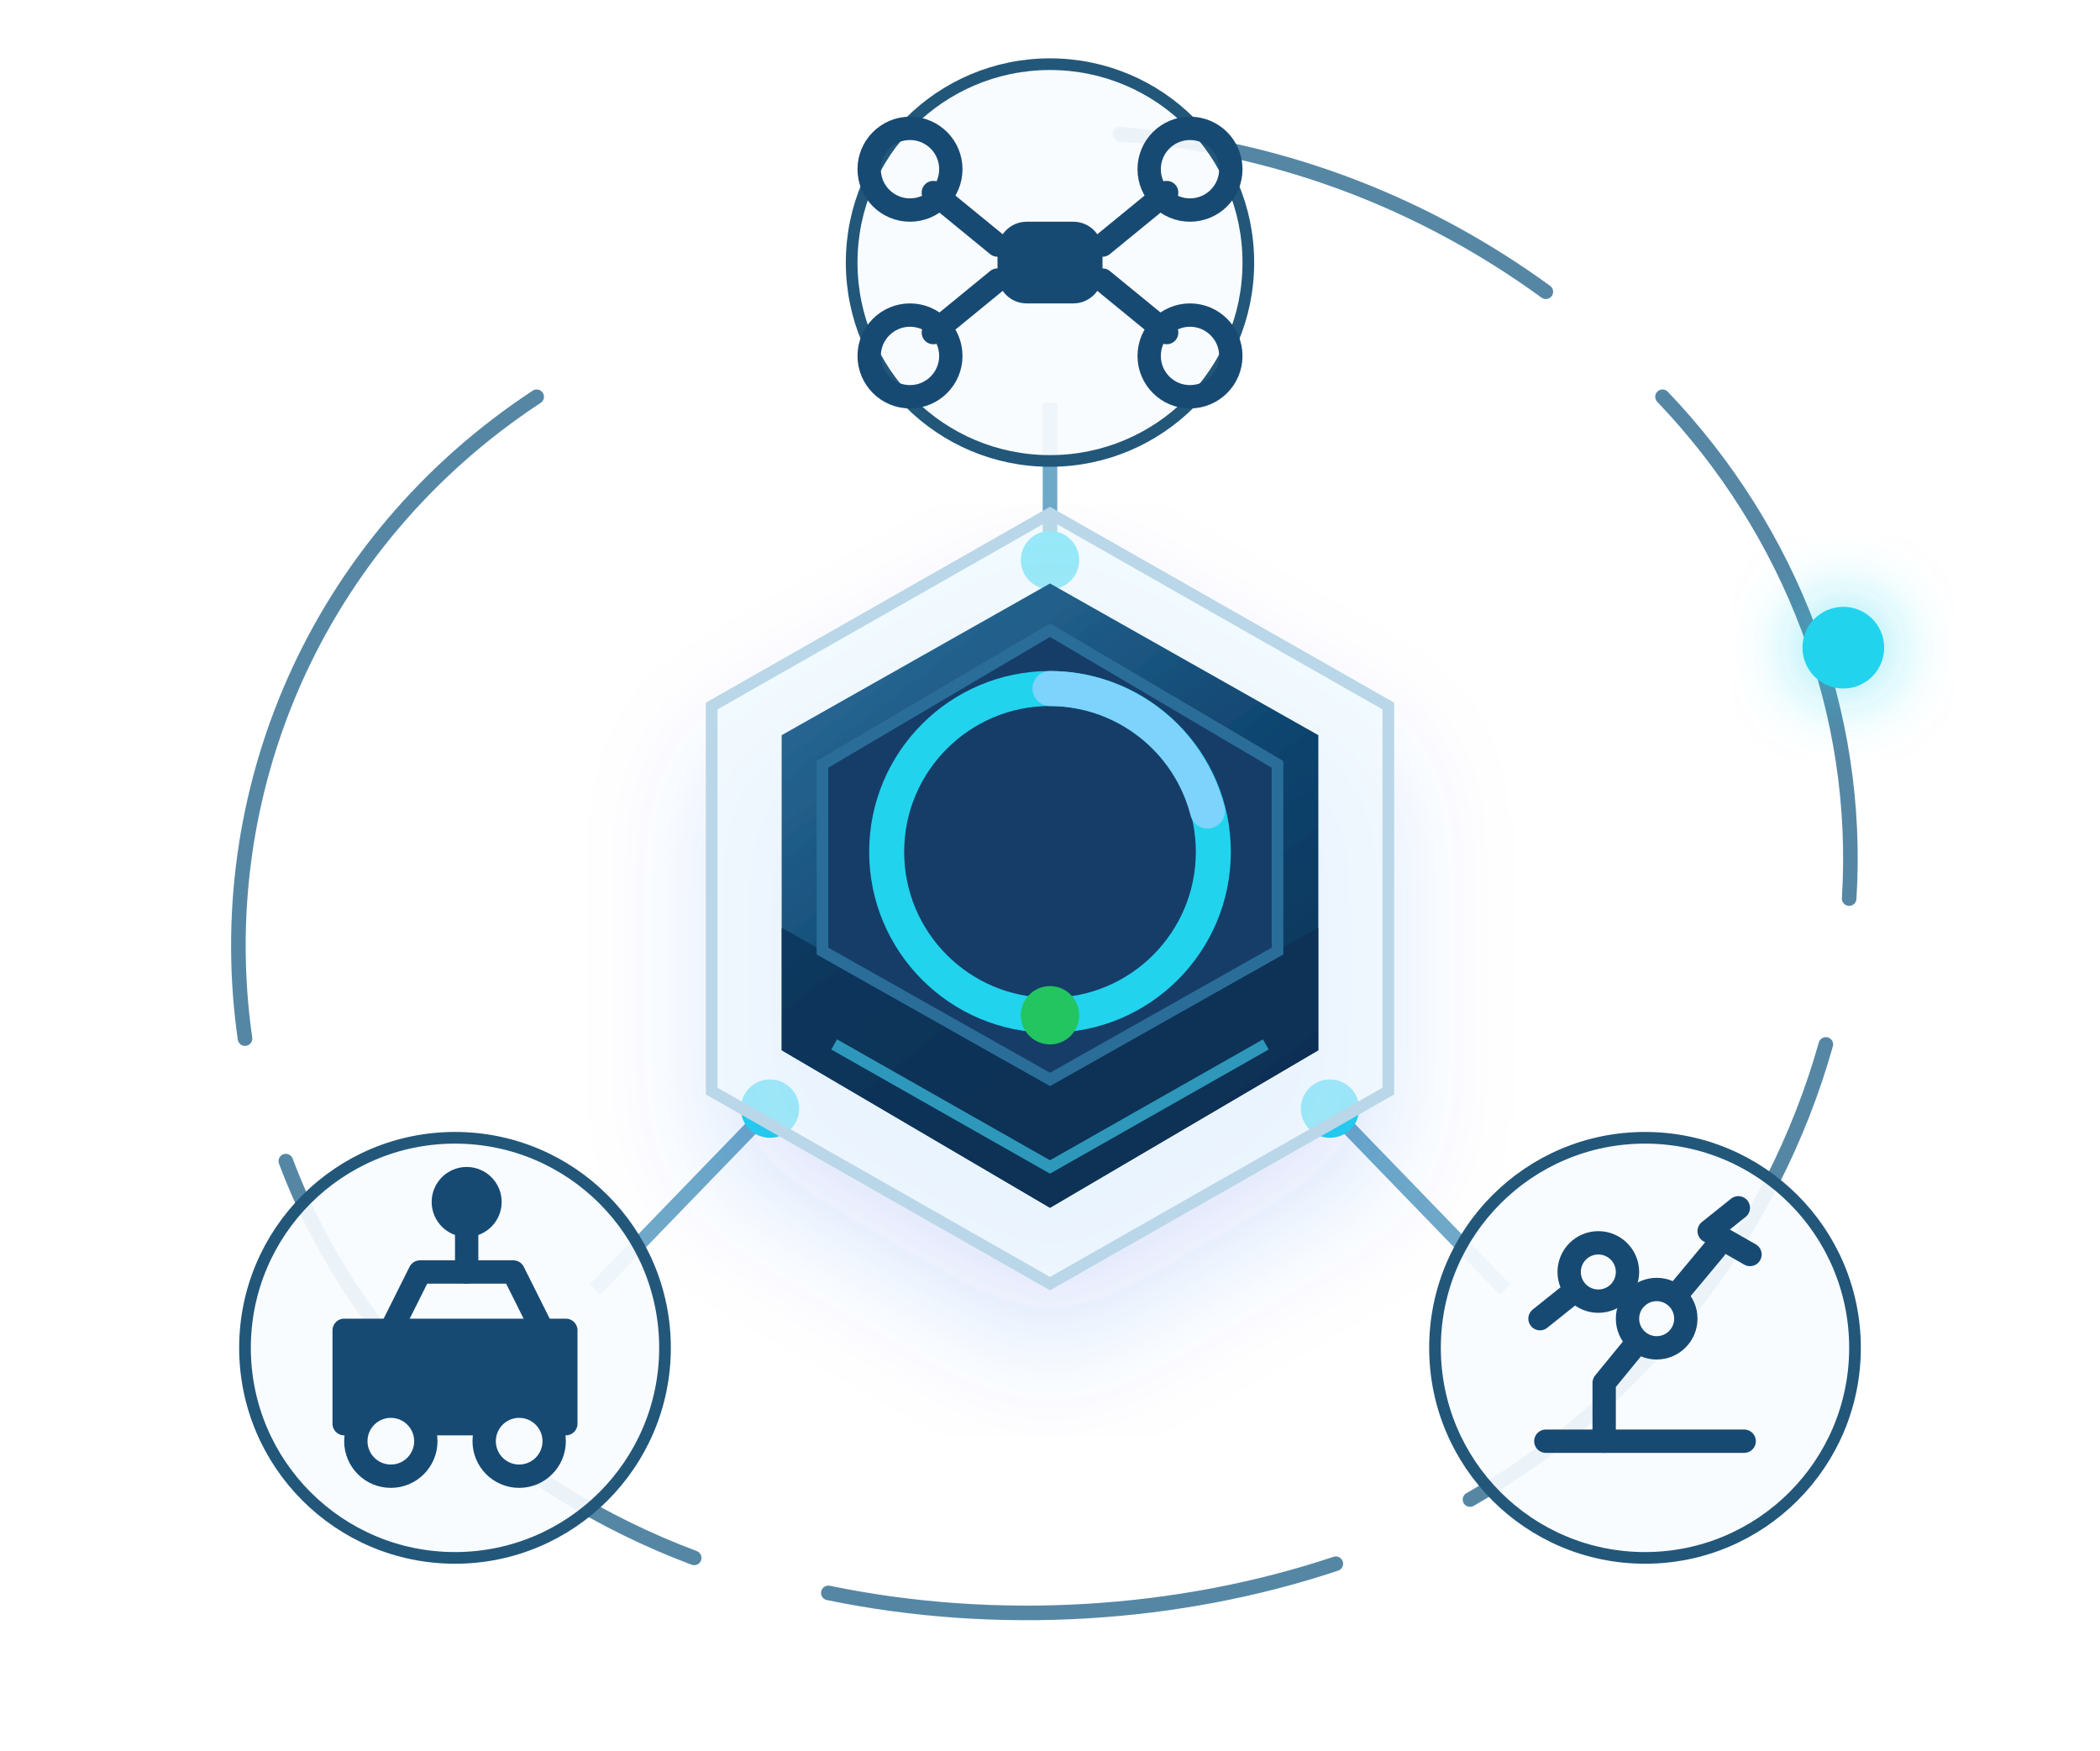
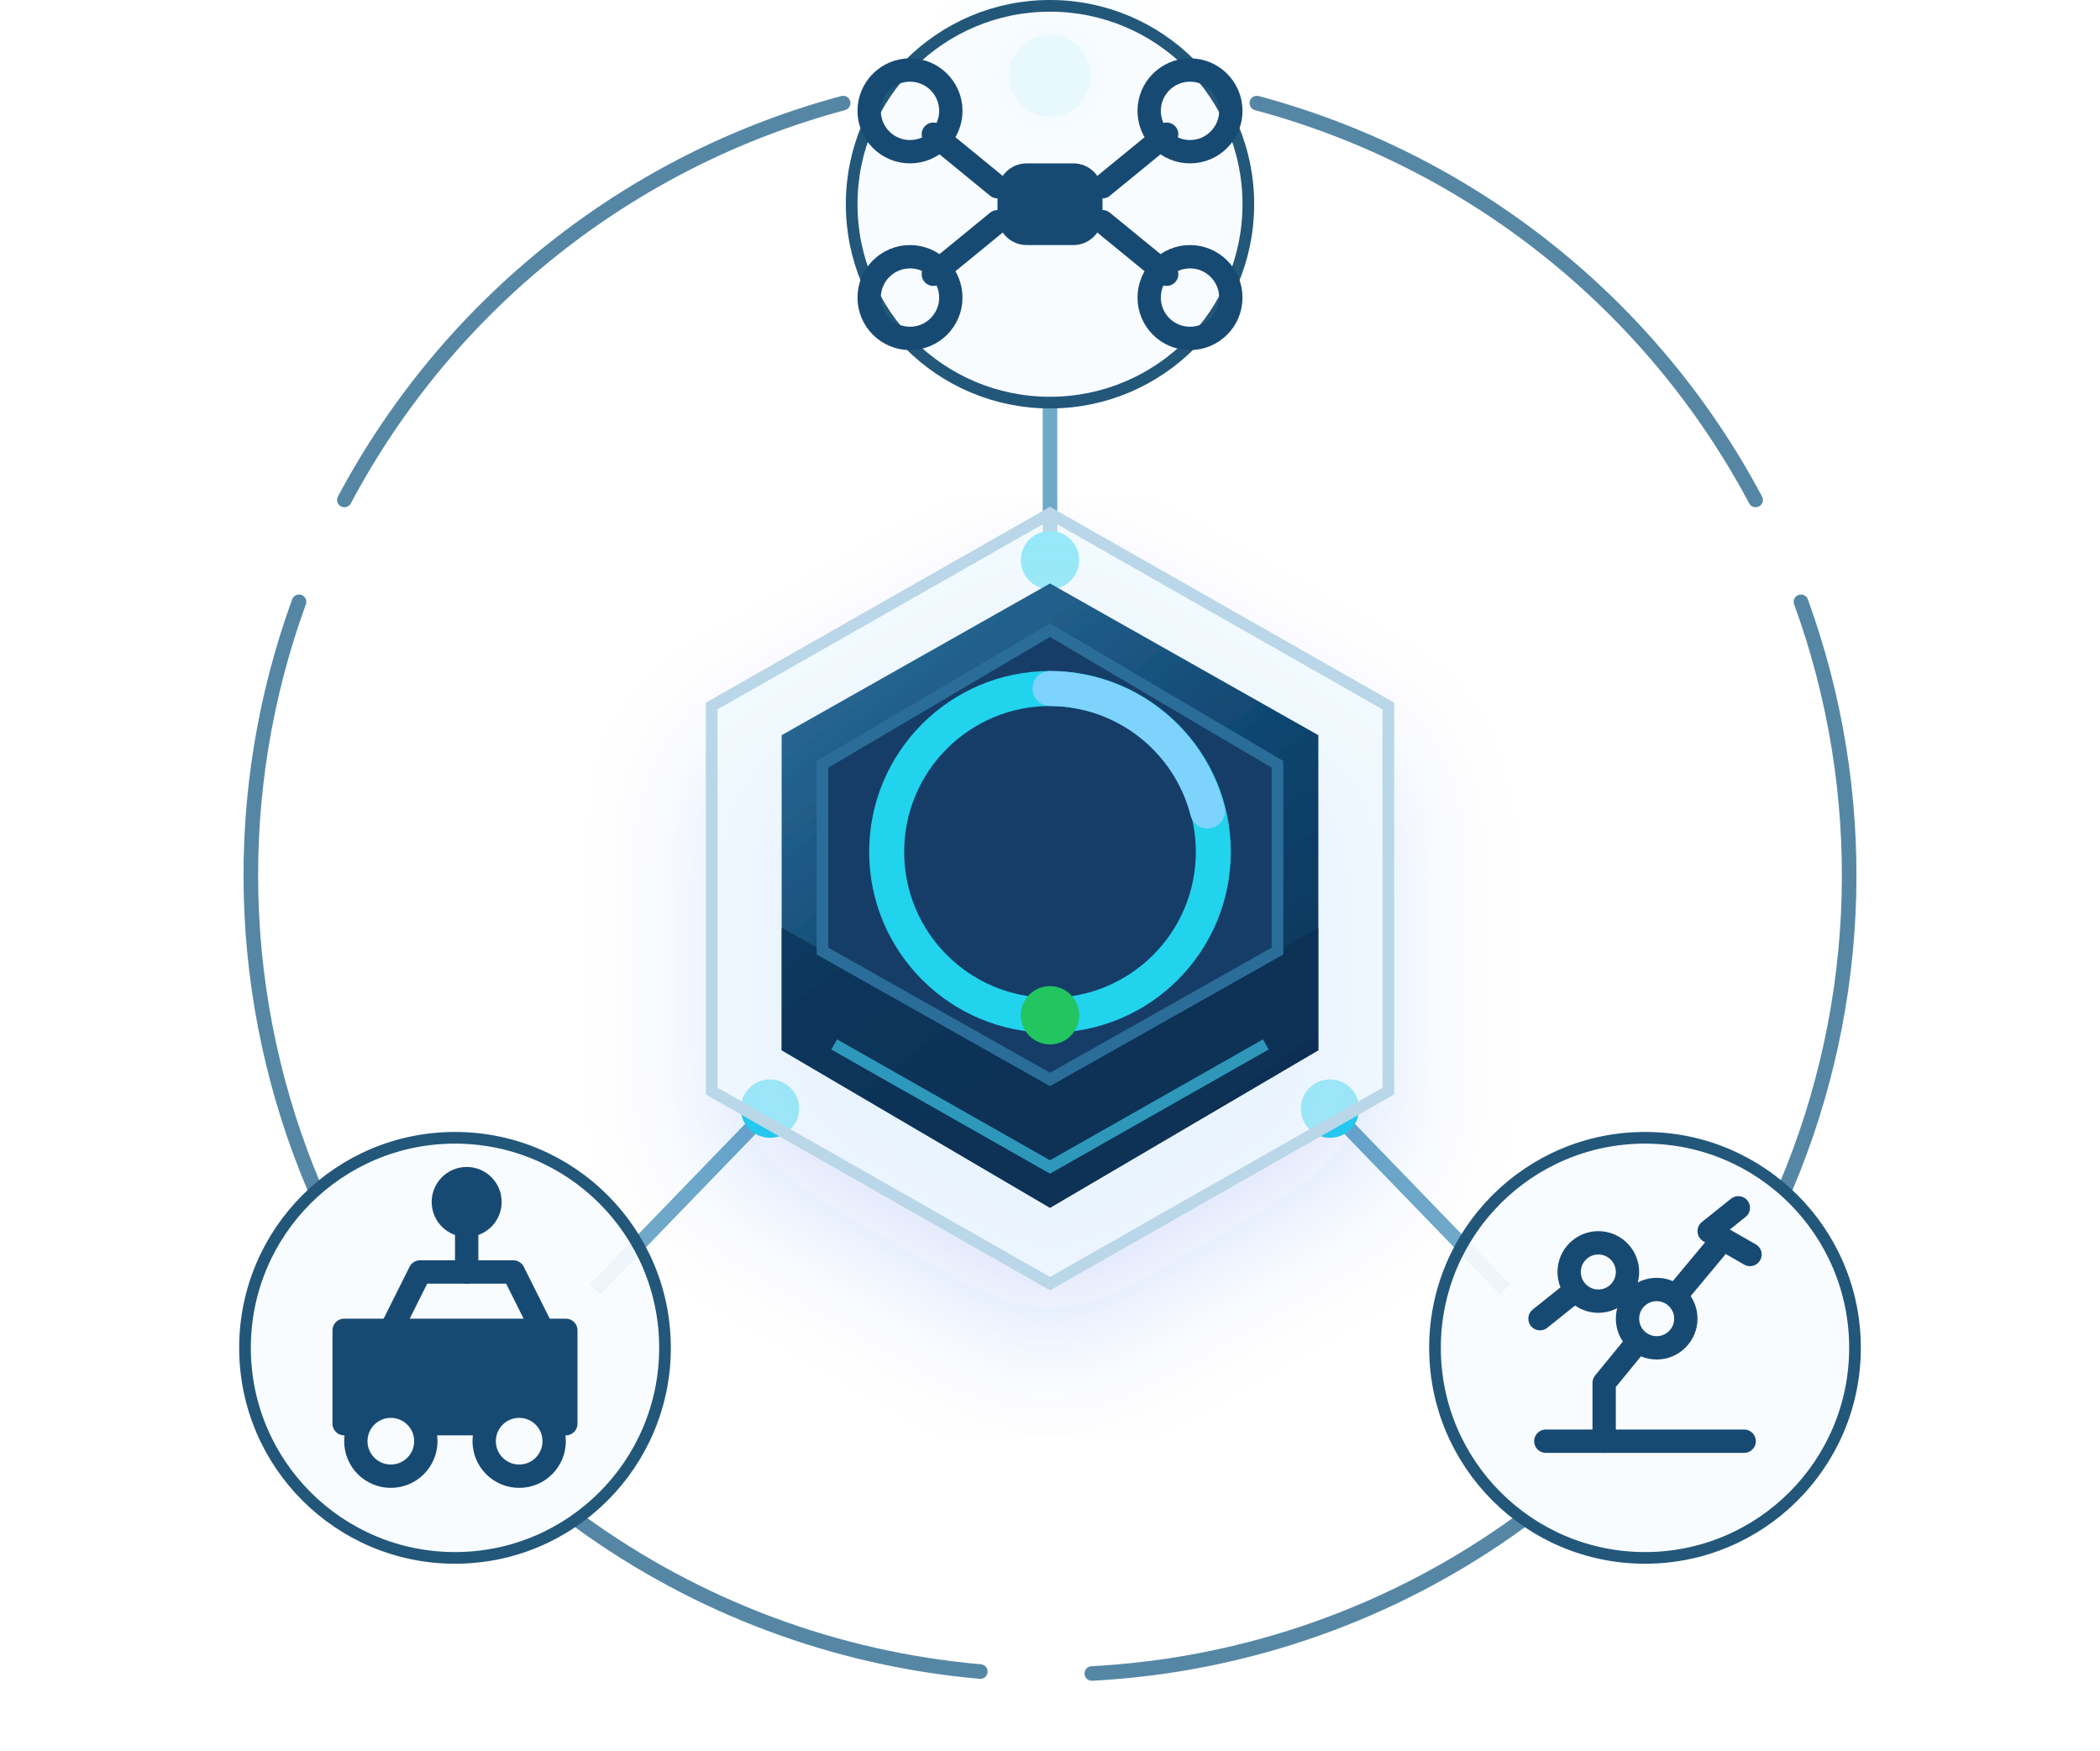
<svg xmlns="http://www.w3.org/2000/svg" width="360" height="300" viewBox="0 0 360 300" fill="none">
  <g opacity="0.78" stroke="#25658C" stroke-width="2.5" stroke-linecap="round">
-     <path d="M92 68C54 93 36 136 42 178" />
-     <path d="M49 199C61 231 87 255 119 267" />
-     <path d="M142 273C171 279 202 277 229 268" />
-     <path d="M252 257C282 240 304 211 313 179" />
-     <path d="M317 154C319 122 307 91 285 68" />
-     <path d="M265 50C243 34 218 25 192 23" />
+     <path d="M215.46 17.67A137 137 0 0 1 300.96 85.68" />
+     <path d="M308.74 103.14A137 137 0 0 1 306.11 203.53" />
+     <path d="M260.53 260.84A137 137 0 0 1 187.17 286.81" />
+     <path d="M168.06 286.48A137 137 0 0 1 99.47 260.84" />
+     <path d="M53.89 203.53A137 137 0 0 1 51.26 103.14" />
+     <path d="M59.04 85.68A137 137 0 0 1 144.54 17.67" />
+   </g>
+   <g>
+     <circle cx="180" cy="13" r="7" fill="#22D3EE" filter="url(#dotGlow)" />
+     <animateTransform attributeName="transform" type="rotate" from="0 180 150" to="360 180 150" dur="4.2s" repeatCount="indefinite" />
  </g>
  <path d="M180 69V96M102 221L132 190M258 221L228 190" stroke="#6FA9C8" stroke-width="2.5" />
  <circle cx="180" cy="96" r="5" fill="#22D3EE" />
  <circle cx="132" cy="190" r="5" fill="#22D3EE" />
  <circle cx="228" cy="190" r="5" fill="#22D3EE" />
  <g filter="url(#hubShadow)">
    <path d="M180 88L238 121V187L180 220L122 187V121L180 88Z" fill="#EAF8FF" fill-opacity="0.58" stroke="#B9D7E8" stroke-width="2" />
    <path d="M180 100L226 126V180L180 207L134 180V126L180 100Z" fill="url(#hubBody)" />
    <path d="M134 159L180 185L226 159V180L180 207L134 180V159Z" fill="#082F52" fill-opacity="0.72" />
    <path d="M180 108L219 131V163L180 185L141 163V131L180 108Z" fill="#123D68" stroke="#2C6D99" stroke-width="2" />
    <circle cx="180" cy="146" r="28" stroke="#22D3EE" stroke-width="6" />
    <path d="M180 118A28 28 0 0 1 207 139" stroke="#7DD3FC" stroke-width="6" stroke-linecap="round" />
    <circle cx="180" cy="174" r="5" fill="#22C55E">
      <animate attributeName="opacity" values="0.6;1;0.6" dur="1.6s" repeatCount="indefinite" />
    </circle>
    <path d="M143 179L180 200L217 179" stroke="#3EC3E6" stroke-width="2" opacity="0.7" />
  </g>
-   <g>
+   <g transform="translate(0 -10)">
    <circle cx="180" cy="45" r="34" fill="#F8FCFF" fill-opacity="0.92" stroke="#22577A" stroke-width="2" />
    <g stroke="#174A73" stroke-width="4" stroke-linecap="round" stroke-linejoin="round">
      <path d="M171 42L160 33M189 42L200 33M171 48L160 57M189 48L200 57" />
      <circle cx="156" cy="29" r="7" />
      <circle cx="204" cy="29" r="7" />
      <circle cx="156" cy="61" r="7" />
      <circle cx="204" cy="61" r="7" />
      <rect x="171" y="38" width="18" height="14" rx="5" fill="#174A73" stroke="none" />
    </g>
  </g>
  <g>
    <circle cx="78" cy="231" r="36" fill="#F8FCFF" fill-opacity="0.92" stroke="#22577A" stroke-width="2" />
    <g stroke="#174A73" stroke-width="4" stroke-linecap="round" stroke-linejoin="round">
      <path d="M59 228H97V244H59V228Z" fill="#174A73" />
      <path d="M67 228L72 218H88L93 228" />
      <path d="M80 218V209" />
      <circle cx="80" cy="206" r="4" fill="#174A73" />
      <circle cx="67" cy="247" r="6" fill="#F8FCFF" />
      <circle cx="89" cy="247" r="6" fill="#F8FCFF" />
    </g>
  </g>
  <g>
    <circle cx="282" cy="231" r="36" fill="#F8FCFF" fill-opacity="0.92" stroke="#22577A" stroke-width="2" />
    <g stroke="#174A73" stroke-width="4" stroke-linecap="round" stroke-linejoin="round">
      <path d="M265 247H299" />
      <path d="M275 247V237L284 226L274 218L264 226" />
      <path d="M284 226L294 214" />
      <circle cx="274" cy="218" r="5" fill="#F8FCFF" />
      <circle cx="284" cy="226" r="5" fill="#F8FCFF" />
      <path d="M293 211L298 207M293 211L300 215" />
    </g>
  </g>
-   <g>
-     <circle cx="316" cy="111" r="7" fill="#22D3EE" filter="url(#dotGlow)" />
-     <animateTransform attributeName="transform" type="rotate" from="0 180 150" to="360 180 150" dur="4.2s" repeatCount="indefinite" />
-   </g>
  <defs>
    <linearGradient id="hubBody" x1="144" y1="105" x2="218" y2="202" gradientUnits="userSpaceOnUse">
      <stop stop-color="#2B6C98" />
      <stop offset="0.52" stop-color="#0E446E" />
      <stop offset="1" stop-color="#082F52" />
    </linearGradient>
    <filter id="hubShadow" x="100" y="74" width="160" height="172" filterUnits="userSpaceOnUse" color-interpolation-filters="sRGB">
      <feDropShadow dx="0" dy="12" stdDeviation="10" flood-color="#2563EB" flood-opacity="0.18" />
    </filter>
-     <filter id="dotGlow" x="297" y="92" width="38" height="38" filterUnits="userSpaceOnUse" color-interpolation-filters="sRGB">
+     <filter id="dotGlow" x="161" y="-6" width="38" height="38" filterUnits="userSpaceOnUse" color-interpolation-filters="sRGB">
      <feDropShadow dx="0" dy="0" stdDeviation="6" flood-color="#22D3EE" flood-opacity="0.7" />
    </filter>
  </defs>
</svg>
